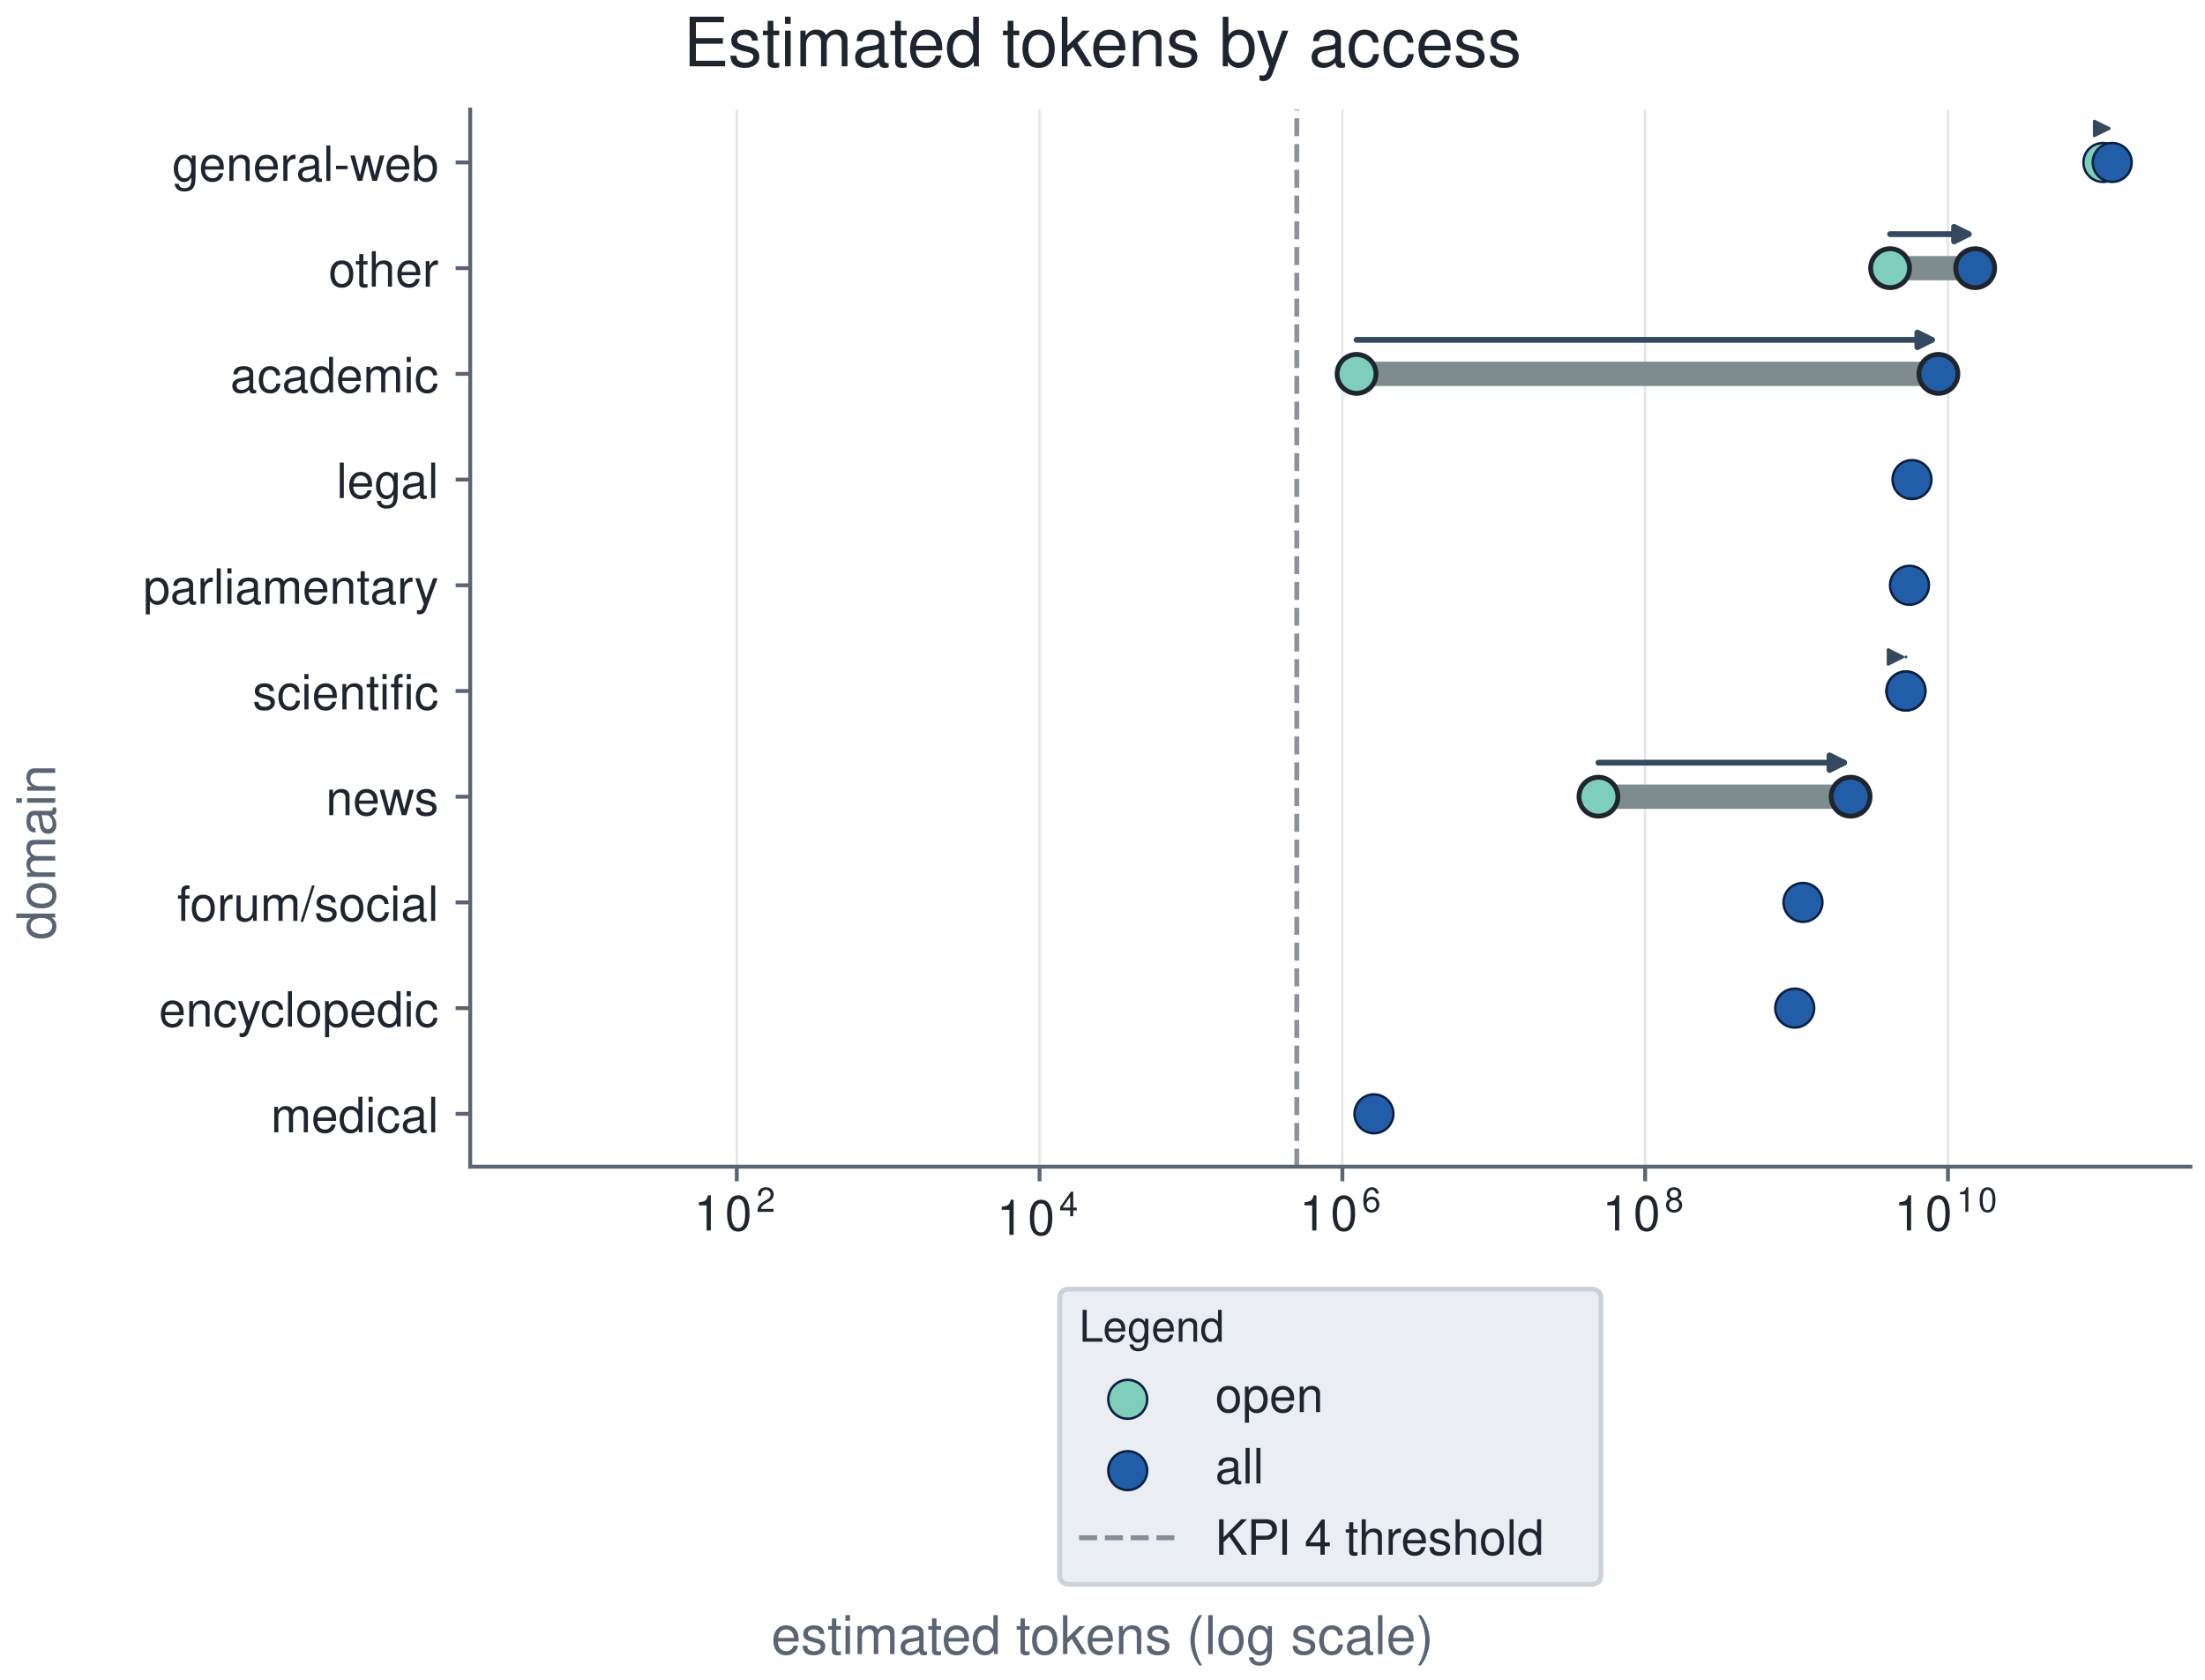
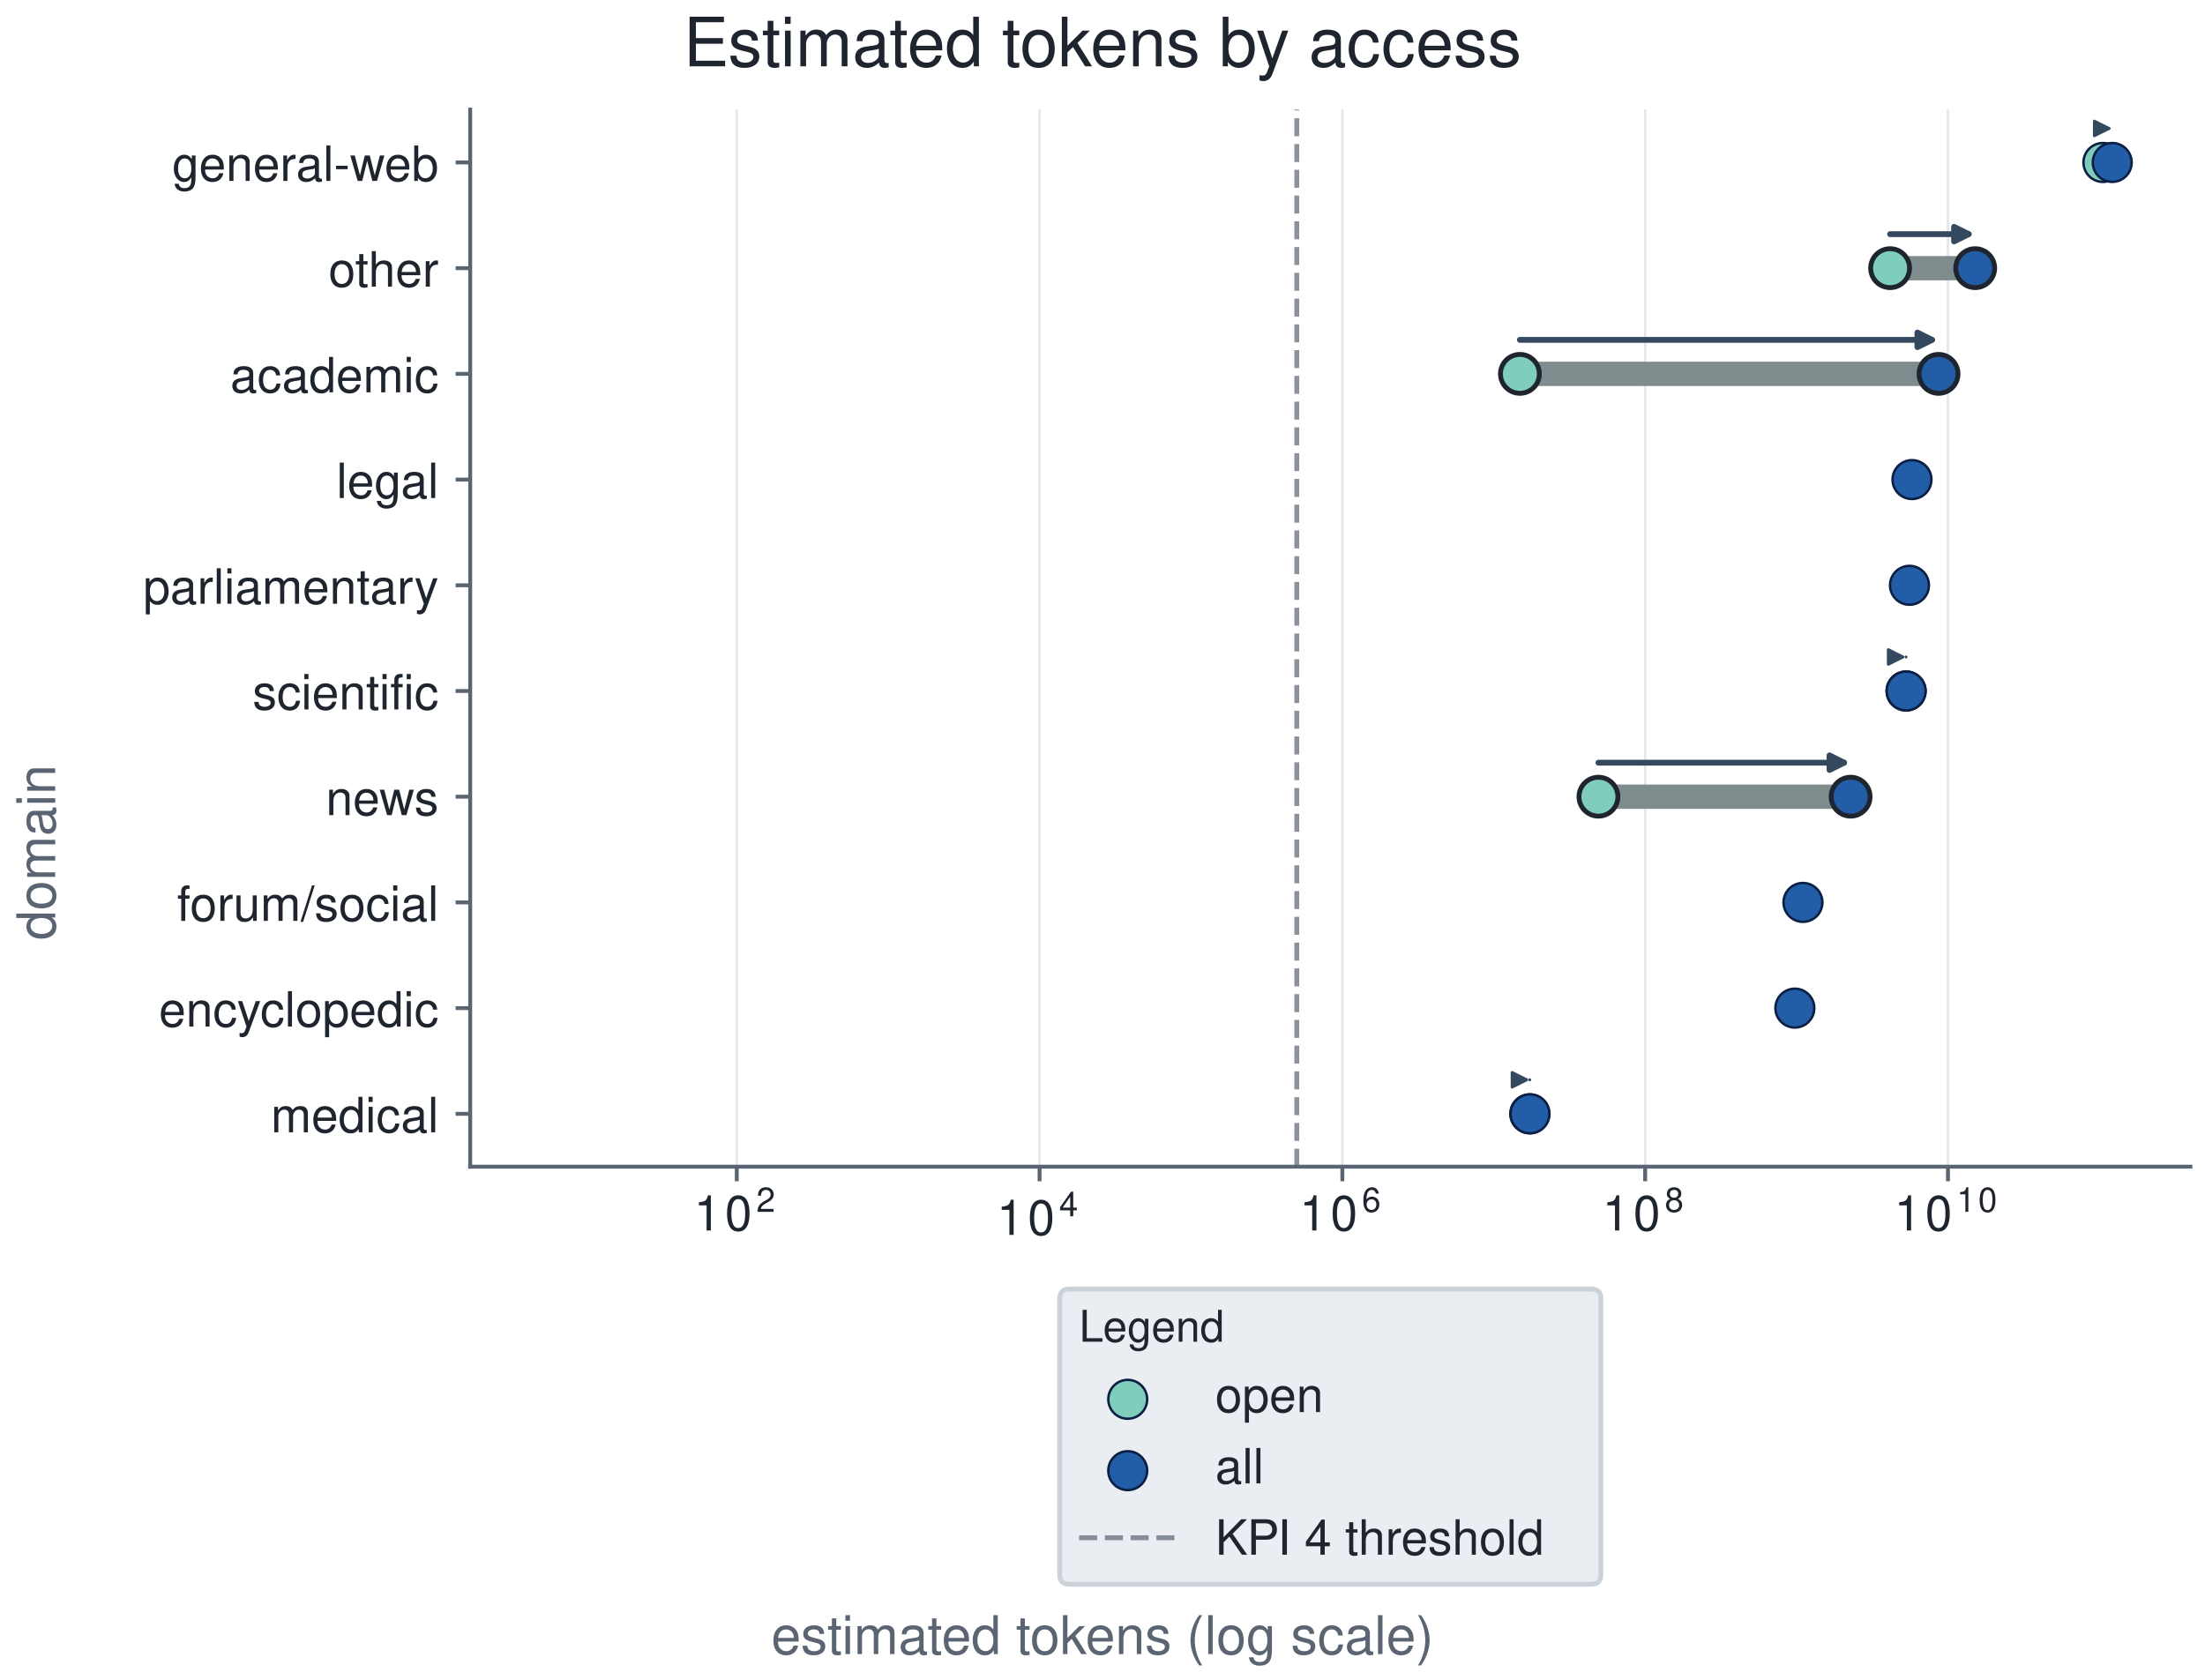
<svg xmlns="http://www.w3.org/2000/svg" xmlns:xlink="http://www.w3.org/1999/xlink" width="453.6pt" height="345.6pt" viewBox="0 0 453.6 345.6" version="1.1">
  <defs>
    <style type="text/css">*{stroke-linejoin: round; stroke-linecap: butt}</style>
  </defs>
  <g id="figure_1">
    <g id="patch_1">
      <path d="M 0 345.6  L 453.6 345.6  L 453.6 0  L 0 0  L 0 345.6  z " style="fill: none" />
    </g>
    <g id="axes_1">
      <g id="patch_2">
        <path d="M 96.728 240.031  L 450.6 240.031  L 450.6 22.55  L 96.728 22.55  L 96.728 240.031  z " style="fill: none" />
      </g>
      <g id="matplotlib.axis_1">
        <g id="xtick_1">
          <g id="line2d_1">
-             <path d="M 151.563 240.031  L 151.563 22.55  " clip-path="url(#pb6d3b45d8e)" style="fill: none; stroke: #c8ced7; stroke-opacity: 0.5; stroke-width: 0.5; stroke-linecap: square" />
+             <path d="M 151.563 240.031  L 151.563 22.55  " clip-path="url(#p06c2878ee1)" style="fill: none; stroke: #c8ced7; stroke-opacity: 0.5; stroke-width: 0.5; stroke-linecap: square" />
          </g>
          <g id="line2d_2">
            <defs>
-               <path id="m858a9aa978" d="M 0 0  L 0 3  " style="stroke: #5a6472; stroke-width: 0.8" />
+               <path id="m3b70bea1c9" d="M 0 0  L 0 3  " style="stroke: #5a6472; stroke-width: 0.8" />
            </defs>
            <g>
-               <use xlink:href="#m858a9aa978" x="151.563" y="240.031" style="fill: #5a6472; stroke: #5a6472; stroke-width: 0.8" />
+               <use xlink:href="#m3b70bea1c9" x="151.563" y="240.031" style="fill: #5a6472; stroke: #5a6472; stroke-width: 0.8" />
            </g>
          </g>
          <g id="text_1">
            <g style="fill: #1f252f" transform="translate(142.7635 254.129)">
              <text>
                <tspan x="0" y="-0.977" style="font-size: 10px; font-family: 'Instrument Sans', 'Helvetica', 'Arial', sans-serif; fill: #1f252f">1</tspan>
                <tspan x="6.362" y="-0.977" style="font-size: 10px; font-family: 'Instrument Sans', 'Helvetica', 'Arial', sans-serif; fill: #1f252f">0</tspan>
                <tspan x="12.82" y="-4.805" style="font-size: 7px; font-family: 'Instrument Sans', 'Helvetica', 'Arial', sans-serif; fill: #1f252f">2</tspan>
              </text>
            </g>
          </g>
        </g>
        <g id="xtick_2">
          <g id="line2d_3">
-             <path d="M 213.853 240.031  L 213.853 22.55  " clip-path="url(#pb6d3b45d8e)" style="fill: none; stroke: #c8ced7; stroke-opacity: 0.5; stroke-width: 0.5; stroke-linecap: square" />
+             <path d="M 213.853 240.031  L 213.853 22.55  " clip-path="url(#p06c2878ee1)" style="fill: none; stroke: #c8ced7; stroke-opacity: 0.5; stroke-width: 0.5; stroke-linecap: square" />
          </g>
          <g id="line2d_4">
            <g>
-               <use xlink:href="#m858a9aa978" x="213.853" y="240.031" style="fill: #5a6472; stroke: #5a6472; stroke-width: 0.8" />
+               <use xlink:href="#m3b70bea1c9" x="213.853" y="240.031" style="fill: #5a6472; stroke: #5a6472; stroke-width: 0.8" />
            </g>
          </g>
          <g id="text_2">
            <g style="fill: #1f252f" transform="translate(205.0531 254.129)">
              <text>
                <tspan x="0" y="-0.064" style="font-size: 10px; font-family: 'Instrument Sans', 'Helvetica', 'Arial', sans-serif; fill: #1f252f">1</tspan>
                <tspan x="6.362" y="-0.064" style="font-size: 10px; font-family: 'Instrument Sans', 'Helvetica', 'Arial', sans-serif; fill: #1f252f">0</tspan>
                <tspan x="12.82" y="-3.892" style="font-size: 7px; font-family: 'Instrument Sans', 'Helvetica', 'Arial', sans-serif; fill: #1f252f">4</tspan>
              </text>
            </g>
          </g>
        </g>
        <g id="xtick_3">
          <g id="line2d_5">
-             <path d="M 276.143 240.031  L 276.143 22.55  " clip-path="url(#pb6d3b45d8e)" style="fill: none; stroke: #c8ced7; stroke-opacity: 0.5; stroke-width: 0.5; stroke-linecap: square" />
+             <path d="M 276.143 240.031  L 276.143 22.55  " clip-path="url(#p06c2878ee1)" style="fill: none; stroke: #c8ced7; stroke-opacity: 0.5; stroke-width: 0.5; stroke-linecap: square" />
          </g>
          <g id="line2d_6">
            <g>
-               <use xlink:href="#m858a9aa978" x="276.143" y="240.031" style="fill: #5a6472; stroke: #5a6472; stroke-width: 0.8" />
+               <use xlink:href="#m3b70bea1c9" x="276.143" y="240.031" style="fill: #5a6472; stroke: #5a6472; stroke-width: 0.8" />
            </g>
          </g>
          <g id="text_3">
            <g style="fill: #1f252f" transform="translate(267.3428 254.129)">
              <text>
                <tspan x="0" y="-0.977" style="font-size: 10px; font-family: 'Instrument Sans', 'Helvetica', 'Arial', sans-serif; fill: #1f252f">1</tspan>
                <tspan x="6.362" y="-0.977" style="font-size: 10px; font-family: 'Instrument Sans', 'Helvetica', 'Arial', sans-serif; fill: #1f252f">0</tspan>
                <tspan x="12.82" y="-4.805" style="font-size: 7px; font-family: 'Instrument Sans', 'Helvetica', 'Arial', sans-serif; fill: #1f252f">6</tspan>
              </text>
            </g>
          </g>
        </g>
        <g id="xtick_4">
          <g id="line2d_7">
-             <path d="M 338.432 240.031  L 338.432 22.55  " clip-path="url(#pb6d3b45d8e)" style="fill: none; stroke: #c8ced7; stroke-opacity: 0.5; stroke-width: 0.5; stroke-linecap: square" />
+             <path d="M 338.432 240.031  L 338.432 22.55  " clip-path="url(#p06c2878ee1)" style="fill: none; stroke: #c8ced7; stroke-opacity: 0.5; stroke-width: 0.5; stroke-linecap: square" />
          </g>
          <g id="line2d_8">
            <g>
-               <use xlink:href="#m858a9aa978" x="338.432" y="240.031" style="fill: #5a6472; stroke: #5a6472; stroke-width: 0.8" />
+               <use xlink:href="#m3b70bea1c9" x="338.432" y="240.031" style="fill: #5a6472; stroke: #5a6472; stroke-width: 0.8" />
            </g>
          </g>
          <g id="text_4">
            <g style="fill: #1f252f" transform="translate(329.6324 254.129)">
              <text>
                <tspan x="0" y="-0.977" style="font-size: 10px; font-family: 'Instrument Sans', 'Helvetica', 'Arial', sans-serif; fill: #1f252f">1</tspan>
                <tspan x="6.362" y="-0.977" style="font-size: 10px; font-family: 'Instrument Sans', 'Helvetica', 'Arial', sans-serif; fill: #1f252f">0</tspan>
                <tspan x="12.82" y="-4.805" style="font-size: 7px; font-family: 'Instrument Sans', 'Helvetica', 'Arial', sans-serif; fill: #1f252f">8</tspan>
              </text>
            </g>
          </g>
        </g>
        <g id="xtick_5">
          <g id="line2d_9">
-             <path d="M 400.722 240.031  L 400.722 22.55  " clip-path="url(#pb6d3b45d8e)" style="fill: none; stroke: #c8ced7; stroke-opacity: 0.5; stroke-width: 0.5; stroke-linecap: square" />
+             <path d="M 400.722 240.031  L 400.722 22.55  " clip-path="url(#p06c2878ee1)" style="fill: none; stroke: #c8ced7; stroke-opacity: 0.5; stroke-width: 0.5; stroke-linecap: square" />
          </g>
          <g id="line2d_10">
            <g>
-               <use xlink:href="#m858a9aa978" x="400.722" y="240.031" style="fill: #5a6472; stroke: #5a6472; stroke-width: 0.8" />
+               <use xlink:href="#m3b70bea1c9" x="400.722" y="240.031" style="fill: #5a6472; stroke: #5a6472; stroke-width: 0.8" />
            </g>
          </g>
          <g id="text_5">
            <g style="fill: #1f252f" transform="translate(389.6721 254.129)">
              <text>
                <tspan x="0" y="-0.977" style="font-size: 10px; font-family: 'Instrument Sans', 'Helvetica', 'Arial', sans-serif; fill: #1f252f">1</tspan>
                <tspan x="6.362" y="-0.977" style="font-size: 10px; font-family: 'Instrument Sans', 'Helvetica', 'Arial', sans-serif; fill: #1f252f">0</tspan>
                <tspan x="12.82" y="-4.805" style="font-size: 7px; font-family: 'Instrument Sans', 'Helvetica', 'Arial', sans-serif; fill: #1f252f">1</tspan>
                <tspan x="17.274" y="-4.805" style="font-size: 7px; font-family: 'Instrument Sans', 'Helvetica', 'Arial', sans-serif; fill: #1f252f">0</tspan>
              </text>
            </g>
          </g>
        </g>
      </g>
      <g id="matplotlib.axis_2">
        <g id="ytick_1">
          <g id="line2d_11">
            <defs>
-               <path id="mc2ea2e77bd" d="M 0 0  L -3 0  " style="stroke: #5a6472; stroke-width: 0.8" />
+               <path id="m41234fcf78" d="M 0 0  L -3 0  " style="stroke: #5a6472; stroke-width: 0.8" />
            </defs>
            <g>
-               <use xlink:href="#mc2ea2e77bd" x="96.728" y="33.424" style="fill: #5a6472; stroke: #5a6472; stroke-width: 0.8" />
+               <use xlink:href="#m41234fcf78" x="96.728" y="33.424" style="fill: #5a6472; stroke: #5a6472; stroke-width: 0.8" />
            </g>
          </g>
          <g id="text_6">
            <text style="font-size: 10px; font-family: 'Instrument Sans', 'Helvetica', 'Arial', sans-serif; text-anchor: end; fill: #1f252f" x="90.228" y="37.223" transform="rotate(-0 90.22791 37.22334)">general-web</text>
          </g>
        </g>
        <g id="ytick_2">
          <g id="line2d_12">
            <g>
-               <use xlink:href="#mc2ea2e77bd" x="96.728" y="55.172" style="fill: #5a6472; stroke: #5a6472; stroke-width: 0.8" />
+               <use xlink:href="#m41234fcf78" x="96.728" y="55.172" style="fill: #5a6472; stroke: #5a6472; stroke-width: 0.8" />
            </g>
          </g>
          <g id="text_7">
            <text style="font-size: 10px; font-family: 'Instrument Sans', 'Helvetica', 'Arial', sans-serif; text-anchor: end; fill: #1f252f" x="90.228" y="58.971" transform="rotate(-0 90.22791 58.97138)">other</text>
          </g>
        </g>
        <g id="ytick_3">
          <g id="line2d_13">
            <g>
-               <use xlink:href="#mc2ea2e77bd" x="96.728" y="76.92" style="fill: #5a6472; stroke: #5a6472; stroke-width: 0.8" />
+               <use xlink:href="#m41234fcf78" x="96.728" y="76.92" style="fill: #5a6472; stroke: #5a6472; stroke-width: 0.8" />
            </g>
          </g>
          <g id="text_8">
            <text style="font-size: 10px; font-family: 'Instrument Sans', 'Helvetica', 'Arial', sans-serif; text-anchor: end; fill: #1f252f" x="90.228" y="80.719" transform="rotate(-0 90.22791 80.71942)">academic</text>
          </g>
        </g>
        <g id="ytick_4">
          <g id="line2d_14">
            <g>
-               <use xlink:href="#mc2ea2e77bd" x="96.728" y="98.668" style="fill: #5a6472; stroke: #5a6472; stroke-width: 0.8" />
+               <use xlink:href="#m41234fcf78" x="96.728" y="98.668" style="fill: #5a6472; stroke: #5a6472; stroke-width: 0.8" />
            </g>
          </g>
          <g id="text_9">
            <text style="font-size: 10px; font-family: 'Instrument Sans', 'Helvetica', 'Arial', sans-serif; text-anchor: end; fill: #1f252f" x="90.228" y="102.467" transform="rotate(-0 90.22791 102.4675)">legal</text>
          </g>
        </g>
        <g id="ytick_5">
          <g id="line2d_15">
            <g>
-               <use xlink:href="#mc2ea2e77bd" x="96.728" y="120.416" style="fill: #5a6472; stroke: #5a6472; stroke-width: 0.8" />
+               <use xlink:href="#m41234fcf78" x="96.728" y="120.416" style="fill: #5a6472; stroke: #5a6472; stroke-width: 0.8" />
            </g>
          </g>
          <g id="text_10">
            <text style="font-size: 10px; font-family: 'Instrument Sans', 'Helvetica', 'Arial', sans-serif; text-anchor: end; fill: #1f252f" x="90.228" y="124.216" transform="rotate(-0 90.22791 124.2155)">parliamentary</text>
          </g>
        </g>
        <g id="ytick_6">
          <g id="line2d_16">
            <g>
-               <use xlink:href="#mc2ea2e77bd" x="96.728" y="142.164" style="fill: #5a6472; stroke: #5a6472; stroke-width: 0.8" />
+               <use xlink:href="#m41234fcf78" x="96.728" y="142.164" style="fill: #5a6472; stroke: #5a6472; stroke-width: 0.8" />
            </g>
          </g>
          <g id="text_11">
            <text style="font-size: 10px; font-family: 'Instrument Sans', 'Helvetica', 'Arial', sans-serif; text-anchor: end; fill: #1f252f" x="90.228" y="145.964" transform="rotate(-0 90.22791 145.9636)">scientific</text>
          </g>
        </g>
        <g id="ytick_7">
          <g id="line2d_17">
            <g>
-               <use xlink:href="#mc2ea2e77bd" x="96.728" y="163.912" style="fill: #5a6472; stroke: #5a6472; stroke-width: 0.8" />
+               <use xlink:href="#m41234fcf78" x="96.728" y="163.912" style="fill: #5a6472; stroke: #5a6472; stroke-width: 0.8" />
            </g>
          </g>
          <g id="text_12">
            <text style="font-size: 10px; font-family: 'Instrument Sans', 'Helvetica', 'Arial', sans-serif; text-anchor: end; fill: #1f252f" x="90.228" y="167.712" transform="rotate(-0 90.22791 167.7116)">news</text>
          </g>
        </g>
        <g id="ytick_8">
          <g id="line2d_18">
            <g>
-               <use xlink:href="#mc2ea2e77bd" x="96.728" y="185.66" style="fill: #5a6472; stroke: #5a6472; stroke-width: 0.8" />
+               <use xlink:href="#m41234fcf78" x="96.728" y="185.66" style="fill: #5a6472; stroke: #5a6472; stroke-width: 0.8" />
            </g>
          </g>
          <g id="text_13">
            <text style="font-size: 10px; font-family: 'Instrument Sans', 'Helvetica', 'Arial', sans-serif; text-anchor: end; fill: #1f252f" x="90.228" y="189.46" transform="rotate(-0 90.22791 189.4596)">forum/social</text>
          </g>
        </g>
        <g id="ytick_9">
          <g id="line2d_19">
            <g>
-               <use xlink:href="#mc2ea2e77bd" x="96.728" y="207.408" style="fill: #5a6472; stroke: #5a6472; stroke-width: 0.8" />
+               <use xlink:href="#m41234fcf78" x="96.728" y="207.408" style="fill: #5a6472; stroke: #5a6472; stroke-width: 0.8" />
            </g>
          </g>
          <g id="text_14">
            <text style="font-size: 10px; font-family: 'Instrument Sans', 'Helvetica', 'Arial', sans-serif; text-anchor: end; fill: #1f252f" x="90.228" y="211.208" transform="rotate(-0 90.22791 211.2077)">encyclopedic</text>
          </g>
        </g>
        <g id="ytick_10">
          <g id="line2d_20">
            <g>
-               <use xlink:href="#mc2ea2e77bd" x="96.728" y="229.157" style="fill: #5a6472; stroke: #5a6472; stroke-width: 0.8" />
+               <use xlink:href="#m41234fcf78" x="96.728" y="229.157" style="fill: #5a6472; stroke: #5a6472; stroke-width: 0.8" />
            </g>
          </g>
          <g id="text_15">
            <text style="font-size: 10px; font-family: 'Instrument Sans', 'Helvetica', 'Arial', sans-serif; text-anchor: end; fill: #1f252f" x="90.228" y="232.956" transform="rotate(-0 90.22791 232.9557)">medical</text>
          </g>
        </g>
      </g>
      <g id="LineCollection_1">
-         <path d="M 432.598 33.424  L 434.515 33.424  " clip-path="url(#pb6d3b45d8e)" style="fill: none; stroke: #7f8c8d; stroke-width: 2.5" />
-         <path d="M 392.069 142.164  L 392.091 142.164  " clip-path="url(#pb6d3b45d8e)" style="fill: none; stroke: #7f8c8d; stroke-width: 2.5" />
+         <path d="M 432.598 33.424  L 434.515 33.424  " clip-path="url(#p06c2878ee1)" style="fill: none; stroke: #7f8c8d; stroke-width: 2.5" />
+         <path d="M 392.104 142.164  L 392.126 142.164  " clip-path="url(#p06c2878ee1)" style="fill: none; stroke: #7f8c8d; stroke-width: 2.5" />
+         <path d="M 314.7 229.157  L 314.738 229.157  " clip-path="url(#p06c2878ee1)" style="fill: none; stroke: #7f8c8d; stroke-width: 2.5" />
      </g>
      <g id="patch_3">
        <path d="M 432.598 26.424  Q 433.556 26.424 433.844 26.424  " style="fill: none; stroke: #34495e; stroke-width: 0.6; stroke-linecap: round" />
        <path d="M 430.844 24.924  L 433.844 26.424  L 430.844 27.924  z " style="fill: #34495e; stroke: #34495e; stroke-width: 0.6; stroke-linecap: round" />
      </g>
      <g id="patch_4">
-         <path d="M 392.069 135.164  Q 392.08 135.164 391.42 135.164  " style="fill: none; stroke: #34495e; stroke-width: 0.6; stroke-linecap: round" />
-         <path d="M 388.42 133.664  L 391.42 135.164  L 388.42 136.664  z " style="fill: #34495e; stroke: #34495e; stroke-width: 0.6; stroke-linecap: round" />
+         <path d="M 392.104 135.164  Q 392.115 135.164 391.455 135.164  " style="fill: none; stroke: #34495e; stroke-width: 0.6; stroke-linecap: round" />
+         <path d="M 388.455 133.664  L 391.455 135.164  L 388.455 136.664  z " style="fill: #34495e; stroke: #34495e; stroke-width: 0.6; stroke-linecap: round" />
+       </g>
+       <g id="patch_5">
+         <path d="M 314.7 222.157  Q 314.719 222.157 314.068 222.157  " style="fill: none; stroke: #34495e; stroke-width: 0.6; stroke-linecap: round" />
+         <path d="M 311.068 220.657  L 314.068 222.157  L 311.068 223.657  z " style="fill: #34495e; stroke: #34495e; stroke-width: 0.6; stroke-linecap: round" />
      </g>
      <g id="PathCollection_1">
        <defs>
-           <path id="m35f8dcf7fe" d="M 0 4  C 1.061 4 2.078 3.579 2.828 2.828  C 3.579 2.078 4 1.061 4 0  C 4 -1.061 3.579 -2.078 2.828 -2.828  C 2.078 -3.579 1.061 -4 0 -4  C -1.061 -4 -2.078 -3.579 -2.828 -2.828  C -3.579 -2.078 -4 -1.061 -4 0  C -4 1.061 -3.579 2.078 -2.828 2.828  C -2.078 3.579 -1.061 4 0 4  z " style="stroke: #0b1f44; stroke-width: 0.5" />
+           <path id="mc5f535ac1a" d="M 0 4  C 1.061 4 2.078 3.579 2.828 2.828  C 3.579 2.078 4 1.061 4 0  C 4 -1.061 3.579 -2.078 2.828 -2.828  C 2.078 -3.579 1.061 -4 0 -4  C -1.061 -4 -2.078 -3.579 -2.828 -2.828  C -3.579 -2.078 -4 -1.061 -4 0  C -4 1.061 -3.579 2.078 -2.828 2.828  C -2.078 3.579 -1.061 4 0 4  z " style="stroke: #0b1f44; stroke-width: 0.5" />
        </defs>
-         <g clip-path="url(#pb6d3b45d8e)">
-           <use xlink:href="#m35f8dcf7fe" x="432.598" y="33.424" style="fill: #7fcdbb; stroke: #0b1f44; stroke-width: 0.5" />
-           <use xlink:href="#m35f8dcf7fe" x="392.069" y="142.164" style="fill: #7fcdbb; stroke: #0b1f44; stroke-width: 0.5" />
+         <g clip-path="url(#p06c2878ee1)">
+           <use xlink:href="#mc5f535ac1a" x="432.598" y="33.424" style="fill: #7fcdbb; stroke: #0b1f44; stroke-width: 0.5" />
+           <use xlink:href="#mc5f535ac1a" x="392.104" y="142.164" style="fill: #7fcdbb; stroke: #0b1f44; stroke-width: 0.5" />
+           <use xlink:href="#mc5f535ac1a" x="314.7" y="229.157" style="fill: #7fcdbb; stroke: #0b1f44; stroke-width: 0.5" />
        </g>
      </g>
      <g id="PathCollection_2">
        <defs>
-           <path id="m22f10a2d8e" d="M 0 4  C 1.061 4 2.078 3.579 2.828 2.828  C 3.579 2.078 4 1.061 4 0  C 4 -1.061 3.579 -2.078 2.828 -2.828  C 2.078 -3.579 1.061 -4 0 -4  C -1.061 -4 -2.078 -3.579 -2.828 -2.828  C -3.579 -2.078 -4 -1.061 -4 0  C -4 1.061 -3.579 2.078 -2.828 2.828  C -2.078 3.579 -1.061 4 0 4  z " style="stroke: #0b1f44; stroke-width: 0.5" />
+           <path id="m71fdecaf5f" d="M 0 4  C 1.061 4 2.078 3.579 2.828 2.828  C 3.579 2.078 4 1.061 4 0  C 4 -1.061 3.579 -2.078 2.828 -2.828  C 2.078 -3.579 1.061 -4 0 -4  C -1.061 -4 -2.078 -3.579 -2.828 -2.828  C -3.579 -2.078 -4 -1.061 -4 0  C -4 1.061 -3.579 2.078 -2.828 2.828  C -2.078 3.579 -1.061 4 0 4  z " style="stroke: #0b1f44; stroke-width: 0.5" />
        </defs>
-         <g clip-path="url(#pb6d3b45d8e)">
-           <use xlink:href="#m22f10a2d8e" x="434.515" y="33.424" style="fill: #225ea8; stroke: #0b1f44; stroke-width: 0.5" />
-           <use xlink:href="#m22f10a2d8e" x="393.323" y="98.668" style="fill: #225ea8; stroke: #0b1f44; stroke-width: 0.5" />
-           <use xlink:href="#m22f10a2d8e" x="392.807" y="120.416" style="fill: #225ea8; stroke: #0b1f44; stroke-width: 0.5" />
-           <use xlink:href="#m22f10a2d8e" x="392.091" y="142.164" style="fill: #225ea8; stroke: #0b1f44; stroke-width: 0.5" />
-           <use xlink:href="#m22f10a2d8e" x="370.895" y="185.66" style="fill: #225ea8; stroke: #0b1f44; stroke-width: 0.5" />
-           <use xlink:href="#m22f10a2d8e" x="369.2" y="207.408" style="fill: #225ea8; stroke: #0b1f44; stroke-width: 0.5" />
-           <use xlink:href="#m22f10a2d8e" x="282.638" y="229.157" style="fill: #225ea8; stroke: #0b1f44; stroke-width: 0.5" />
+         <g clip-path="url(#p06c2878ee1)">
+           <use xlink:href="#m71fdecaf5f" x="434.515" y="33.424" style="fill: #225ea8; stroke: #0b1f44; stroke-width: 0.5" />
+           <use xlink:href="#m71fdecaf5f" x="393.323" y="98.668" style="fill: #225ea8; stroke: #0b1f44; stroke-width: 0.5" />
+           <use xlink:href="#m71fdecaf5f" x="392.807" y="120.416" style="fill: #225ea8; stroke: #0b1f44; stroke-width: 0.5" />
+           <use xlink:href="#m71fdecaf5f" x="392.126" y="142.164" style="fill: #225ea8; stroke: #0b1f44; stroke-width: 0.5" />
+           <use xlink:href="#m71fdecaf5f" x="370.895" y="185.66" style="fill: #225ea8; stroke: #0b1f44; stroke-width: 0.5" />
+           <use xlink:href="#m71fdecaf5f" x="369.228" y="207.408" style="fill: #225ea8; stroke: #0b1f44; stroke-width: 0.5" />
+           <use xlink:href="#m71fdecaf5f" x="314.738" y="229.157" style="fill: #225ea8; stroke: #0b1f44; stroke-width: 0.5" />
        </g>
      </g>
      <g id="LineCollection_2">
-         <path d="M 388.822 55.172  L 406.325 55.172  " clip-path="url(#pb6d3b45d8e)" style="fill: none; stroke: #7f8c8d; stroke-width: 5" />
-         <path d="M 279.065 76.92  L 398.764 76.92  " clip-path="url(#pb6d3b45d8e)" style="fill: none; stroke: #7f8c8d; stroke-width: 5" />
-         <path d="M 328.823 163.912  L 380.7 163.912  " clip-path="url(#pb6d3b45d8e)" style="fill: none; stroke: #7f8c8d; stroke-width: 5" />
-       </g>
-       <g id="patch_5">
+         <path d="M 388.822 55.172  L 406.325 55.172  " clip-path="url(#p06c2878ee1)" style="fill: none; stroke: #7f8c8d; stroke-width: 5" />
+         <path d="M 312.666 76.92  L 398.786 76.92  " clip-path="url(#p06c2878ee1)" style="fill: none; stroke: #7f8c8d; stroke-width: 5" />
+         <path d="M 328.823 163.912  L 380.7 163.912  " clip-path="url(#p06c2878ee1)" style="fill: none; stroke: #7f8c8d; stroke-width: 5" />
+       </g>
+       <g id="patch_6">
        <path d="M 388.822 48.172  Q 397.574 48.172 404.983 48.172  " style="fill: none; stroke: #34495e; stroke-width: 1.2; stroke-linecap: round" />
        <path d="M 401.983 46.672  L 404.983 48.172  L 401.983 49.672  z " style="fill: #34495e; stroke: #34495e; stroke-width: 1.2; stroke-linecap: round" />
      </g>
-       <g id="patch_6">
-         <path d="M 279.065 69.92  Q 338.914 69.92 397.423 69.92  " style="fill: none; stroke: #34495e; stroke-width: 1.2; stroke-linecap: round" />
-         <path d="M 394.423 68.42  L 397.423 69.92  L 394.423 71.42  z " style="fill: #34495e; stroke: #34495e; stroke-width: 1.2; stroke-linecap: round" />
-       </g>
      <g id="patch_7">
+         <path d="M 312.666 69.92  Q 355.726 69.92 397.444 69.92  " style="fill: none; stroke: #34495e; stroke-width: 1.2; stroke-linecap: round" />
+         <path d="M 394.444 68.42  L 397.444 69.92  L 394.444 71.42  z " style="fill: #34495e; stroke: #34495e; stroke-width: 1.2; stroke-linecap: round" />
+       </g>
+       <g id="patch_8">
        <path d="M 328.823 156.912  Q 354.762 156.912 379.358 156.912  " style="fill: none; stroke: #34495e; stroke-width: 1.2; stroke-linecap: round" />
        <path d="M 376.358 155.412  L 379.358 156.912  L 376.358 158.412  z " style="fill: #34495e; stroke: #34495e; stroke-width: 1.2; stroke-linecap: round" />
      </g>
      <g id="PathCollection_3">
        <defs>
-           <path id="me51c67a999" d="M 0 4  C 1.061 4 2.078 3.579 2.828 2.828  C 3.579 2.078 4 1.061 4 0  C 4 -1.061 3.579 -2.078 2.828 -2.828  C 2.078 -3.579 1.061 -4 0 -4  C -1.061 -4 -2.078 -3.579 -2.828 -2.828  C -3.579 -2.078 -4 -1.061 -4 0  C -4 1.061 -3.579 2.078 -2.828 2.828  C -2.078 3.579 -1.061 4 0 4  z " style="stroke: #1f252f" />
+           <path id="m9086813220" d="M 0 4  C 1.061 4 2.078 3.579 2.828 2.828  C 3.579 2.078 4 1.061 4 0  C 4 -1.061 3.579 -2.078 2.828 -2.828  C 2.078 -3.579 1.061 -4 0 -4  C -1.061 -4 -2.078 -3.579 -2.828 -2.828  C -3.579 -2.078 -4 -1.061 -4 0  C -4 1.061 -3.579 2.078 -2.828 2.828  C -2.078 3.579 -1.061 4 0 4  z " style="stroke: #1f252f" />
        </defs>
-         <g clip-path="url(#pb6d3b45d8e)">
-           <use xlink:href="#me51c67a999" x="388.822" y="55.172" style="fill: #7fcdbb; stroke: #1f252f" />
-           <use xlink:href="#me51c67a999" x="279.065" y="76.92" style="fill: #7fcdbb; stroke: #1f252f" />
-           <use xlink:href="#me51c67a999" x="328.823" y="163.912" style="fill: #7fcdbb; stroke: #1f252f" />
+         <g clip-path="url(#p06c2878ee1)">
+           <use xlink:href="#m9086813220" x="388.822" y="55.172" style="fill: #7fcdbb; stroke: #1f252f" />
+           <use xlink:href="#m9086813220" x="312.666" y="76.92" style="fill: #7fcdbb; stroke: #1f252f" />
+           <use xlink:href="#m9086813220" x="328.823" y="163.912" style="fill: #7fcdbb; stroke: #1f252f" />
        </g>
      </g>
      <g id="PathCollection_4">
        <defs>
-           <path id="m2826be76ed" d="M 0 4  C 1.061 4 2.078 3.579 2.828 2.828  C 3.579 2.078 4 1.061 4 0  C 4 -1.061 3.579 -2.078 2.828 -2.828  C 2.078 -3.579 1.061 -4 0 -4  C -1.061 -4 -2.078 -3.579 -2.828 -2.828  C -3.579 -2.078 -4 -1.061 -4 0  C -4 1.061 -3.579 2.078 -2.828 2.828  C -2.078 3.579 -1.061 4 0 4  z " style="stroke: #1f252f" />
+           <path id="mcf45ec4da7" d="M 0 4  C 1.061 4 2.078 3.579 2.828 2.828  C 3.579 2.078 4 1.061 4 0  C 4 -1.061 3.579 -2.078 2.828 -2.828  C 2.078 -3.579 1.061 -4 0 -4  C -1.061 -4 -2.078 -3.579 -2.828 -2.828  C -3.579 -2.078 -4 -1.061 -4 0  C -4 1.061 -3.579 2.078 -2.828 2.828  C -2.078 3.579 -1.061 4 0 4  z " style="stroke: #1f252f" />
        </defs>
-         <g clip-path="url(#pb6d3b45d8e)">
-           <use xlink:href="#m2826be76ed" x="406.325" y="55.172" style="fill: #225ea8; stroke: #1f252f" />
-           <use xlink:href="#m2826be76ed" x="398.764" y="76.92" style="fill: #225ea8; stroke: #1f252f" />
-           <use xlink:href="#m2826be76ed" x="380.7" y="163.912" style="fill: #225ea8; stroke: #1f252f" />
+         <g clip-path="url(#p06c2878ee1)">
+           <use xlink:href="#mcf45ec4da7" x="406.325" y="55.172" style="fill: #225ea8; stroke: #1f252f" />
+           <use xlink:href="#mcf45ec4da7" x="398.786" y="76.92" style="fill: #225ea8; stroke: #1f252f" />
+           <use xlink:href="#mcf45ec4da7" x="380.7" y="163.912" style="fill: #225ea8; stroke: #1f252f" />
        </g>
      </g>
      <g id="LineCollection_3">
-         <path d="M 266.767 240.031  L 266.767 22.55  " clip-path="url(#pb6d3b45d8e)" style="fill: none; stroke-dasharray: 3.7,1.6; stroke-dashoffset: 0; stroke: #5a6472; stroke-opacity: 0.7" />
+         <path d="M 266.767 240.031  L 266.767 22.55  " clip-path="url(#p06c2878ee1)" style="fill: none; stroke-dasharray: 3.7,1.6; stroke-dashoffset: 0; stroke: #5a6472; stroke-opacity: 0.7" />
      </g>
      <g id="legend_1">
-         <g id="patch_8">
+         <g id="patch_9">
          <path d="M 219.991 325.953  L 327.336 325.953  Q 329.336 325.953 329.336 323.953  L 329.336 267.209  Q 329.336 265.209 327.336 265.209  L 219.991 265.209  Q 217.991 265.209 217.991 267.209  L 217.991 323.953  Q 217.991 325.953 219.991 325.953  z " style="fill: #e8ebf0; opacity: 0.92; stroke: #c8ced7; stroke-linejoin: miter" />
        </g>
        <g id="text_16">
          <text style="font-size: 9px; font-family: 'Instrument Sans', 'Helvetica', 'Arial', sans-serif; text-anchor: start; fill: #1f252f" x="221.991" y="276.047" transform="rotate(-0 221.9912 276.0472)">Legend</text>
        </g>
        <g id="PathCollection_5">
          <g>
-             <use xlink:href="#m35f8dcf7fe" x="231.991" y="287.892" style="fill: #7fcdbb; stroke: #0b1f44; stroke-width: 0.5" />
+             <use xlink:href="#mc5f535ac1a" x="231.991" y="287.892" style="fill: #7fcdbb; stroke: #0b1f44; stroke-width: 0.5" />
          </g>
        </g>
        <g id="text_17">
          <text style="font-size: 10px; font-family: 'Instrument Sans', 'Helvetica', 'Arial', sans-serif; text-anchor: start; fill: #1f252f" x="249.991" y="290.517" transform="rotate(-0 249.9912 290.5174)">open</text>
        </g>
        <g id="PathCollection_6">
          <g>
-             <use xlink:href="#m22f10a2d8e" x="231.991" y="302.571" style="fill: #225ea8; stroke: #0b1f44; stroke-width: 0.5" />
+             <use xlink:href="#m71fdecaf5f" x="231.991" y="302.571" style="fill: #225ea8; stroke: #0b1f44; stroke-width: 0.5" />
          </g>
        </g>
        <g id="text_18">
          <text style="font-size: 10px; font-family: 'Instrument Sans', 'Helvetica', 'Arial', sans-serif; text-anchor: start; fill: #1f252f" x="249.991" y="305.196" transform="rotate(-0 249.9912 305.1955)">all</text>
        </g>
        <g id="line2d_21">
          <path d="M 221.991 316.374  L 241.991 316.374  " style="fill: none; stroke-dasharray: 3.7,1.6; stroke-dashoffset: 0; stroke: #5a6472; stroke-opacity: 0.7" />
        </g>
        <g id="text_19">
          <text style="font-size: 10px; font-family: 'Instrument Sans', 'Helvetica', 'Arial', sans-serif; text-anchor: start; fill: #1f252f" x="249.991" y="319.874" transform="rotate(-0 249.9912 319.8737)">KPI 4 threshold</text>
        </g>
      </g>
-       <g id="patch_9">
+       <g id="patch_10">
        <path d="M 96.728 240.031  L 96.728 22.55  " style="fill: none; stroke: #5a6472; stroke-width: 0.8; stroke-linejoin: miter; stroke-linecap: square" />
      </g>
-       <g id="patch_10">
+       <g id="patch_11">
        <path d="M 96.728 240.031  L 450.6 240.031  " style="fill: none; stroke: #5a6472; stroke-width: 0.8; stroke-linejoin: miter; stroke-linecap: square" />
      </g>
    </g>
    <g id="text_20">
      <text style="font-size: 14px; font-family: 'Instrument Sans', 'Helvetica', 'Arial', sans-serif; text-anchor: middle; fill: #1f252f" x="226.8" y="13.638" transform="rotate(-0 226.8 13.63805)">Estimated tokens by access</text>
    </g>
    <g id="text_21">
      <text style="font-size: 11px; font-family: 'Instrument Sans', 'Helvetica', 'Arial', sans-serif; text-anchor: middle; fill: #5a6472" x="226.8" y="340.312" transform="rotate(-0 226.8 340.3121)">estimated tokens (log scale)</text>
    </g>
    <g id="text_22">
      <text style="font-size: 11px; font-family: 'Instrument Sans', 'Helvetica', 'Arial', sans-serif; fill: #5a6472" transform="translate(11.35852 193.3984) rotate(-90)">domain</text>
    </g>
  </g>
  <defs>
-     <clipPath id="pb6d3b45d8e">
+     <clipPath id="p06c2878ee1">
      <rect x="96.728" y="22.55" width="353.872" height="217.48" />
    </clipPath>
  </defs>
</svg>
